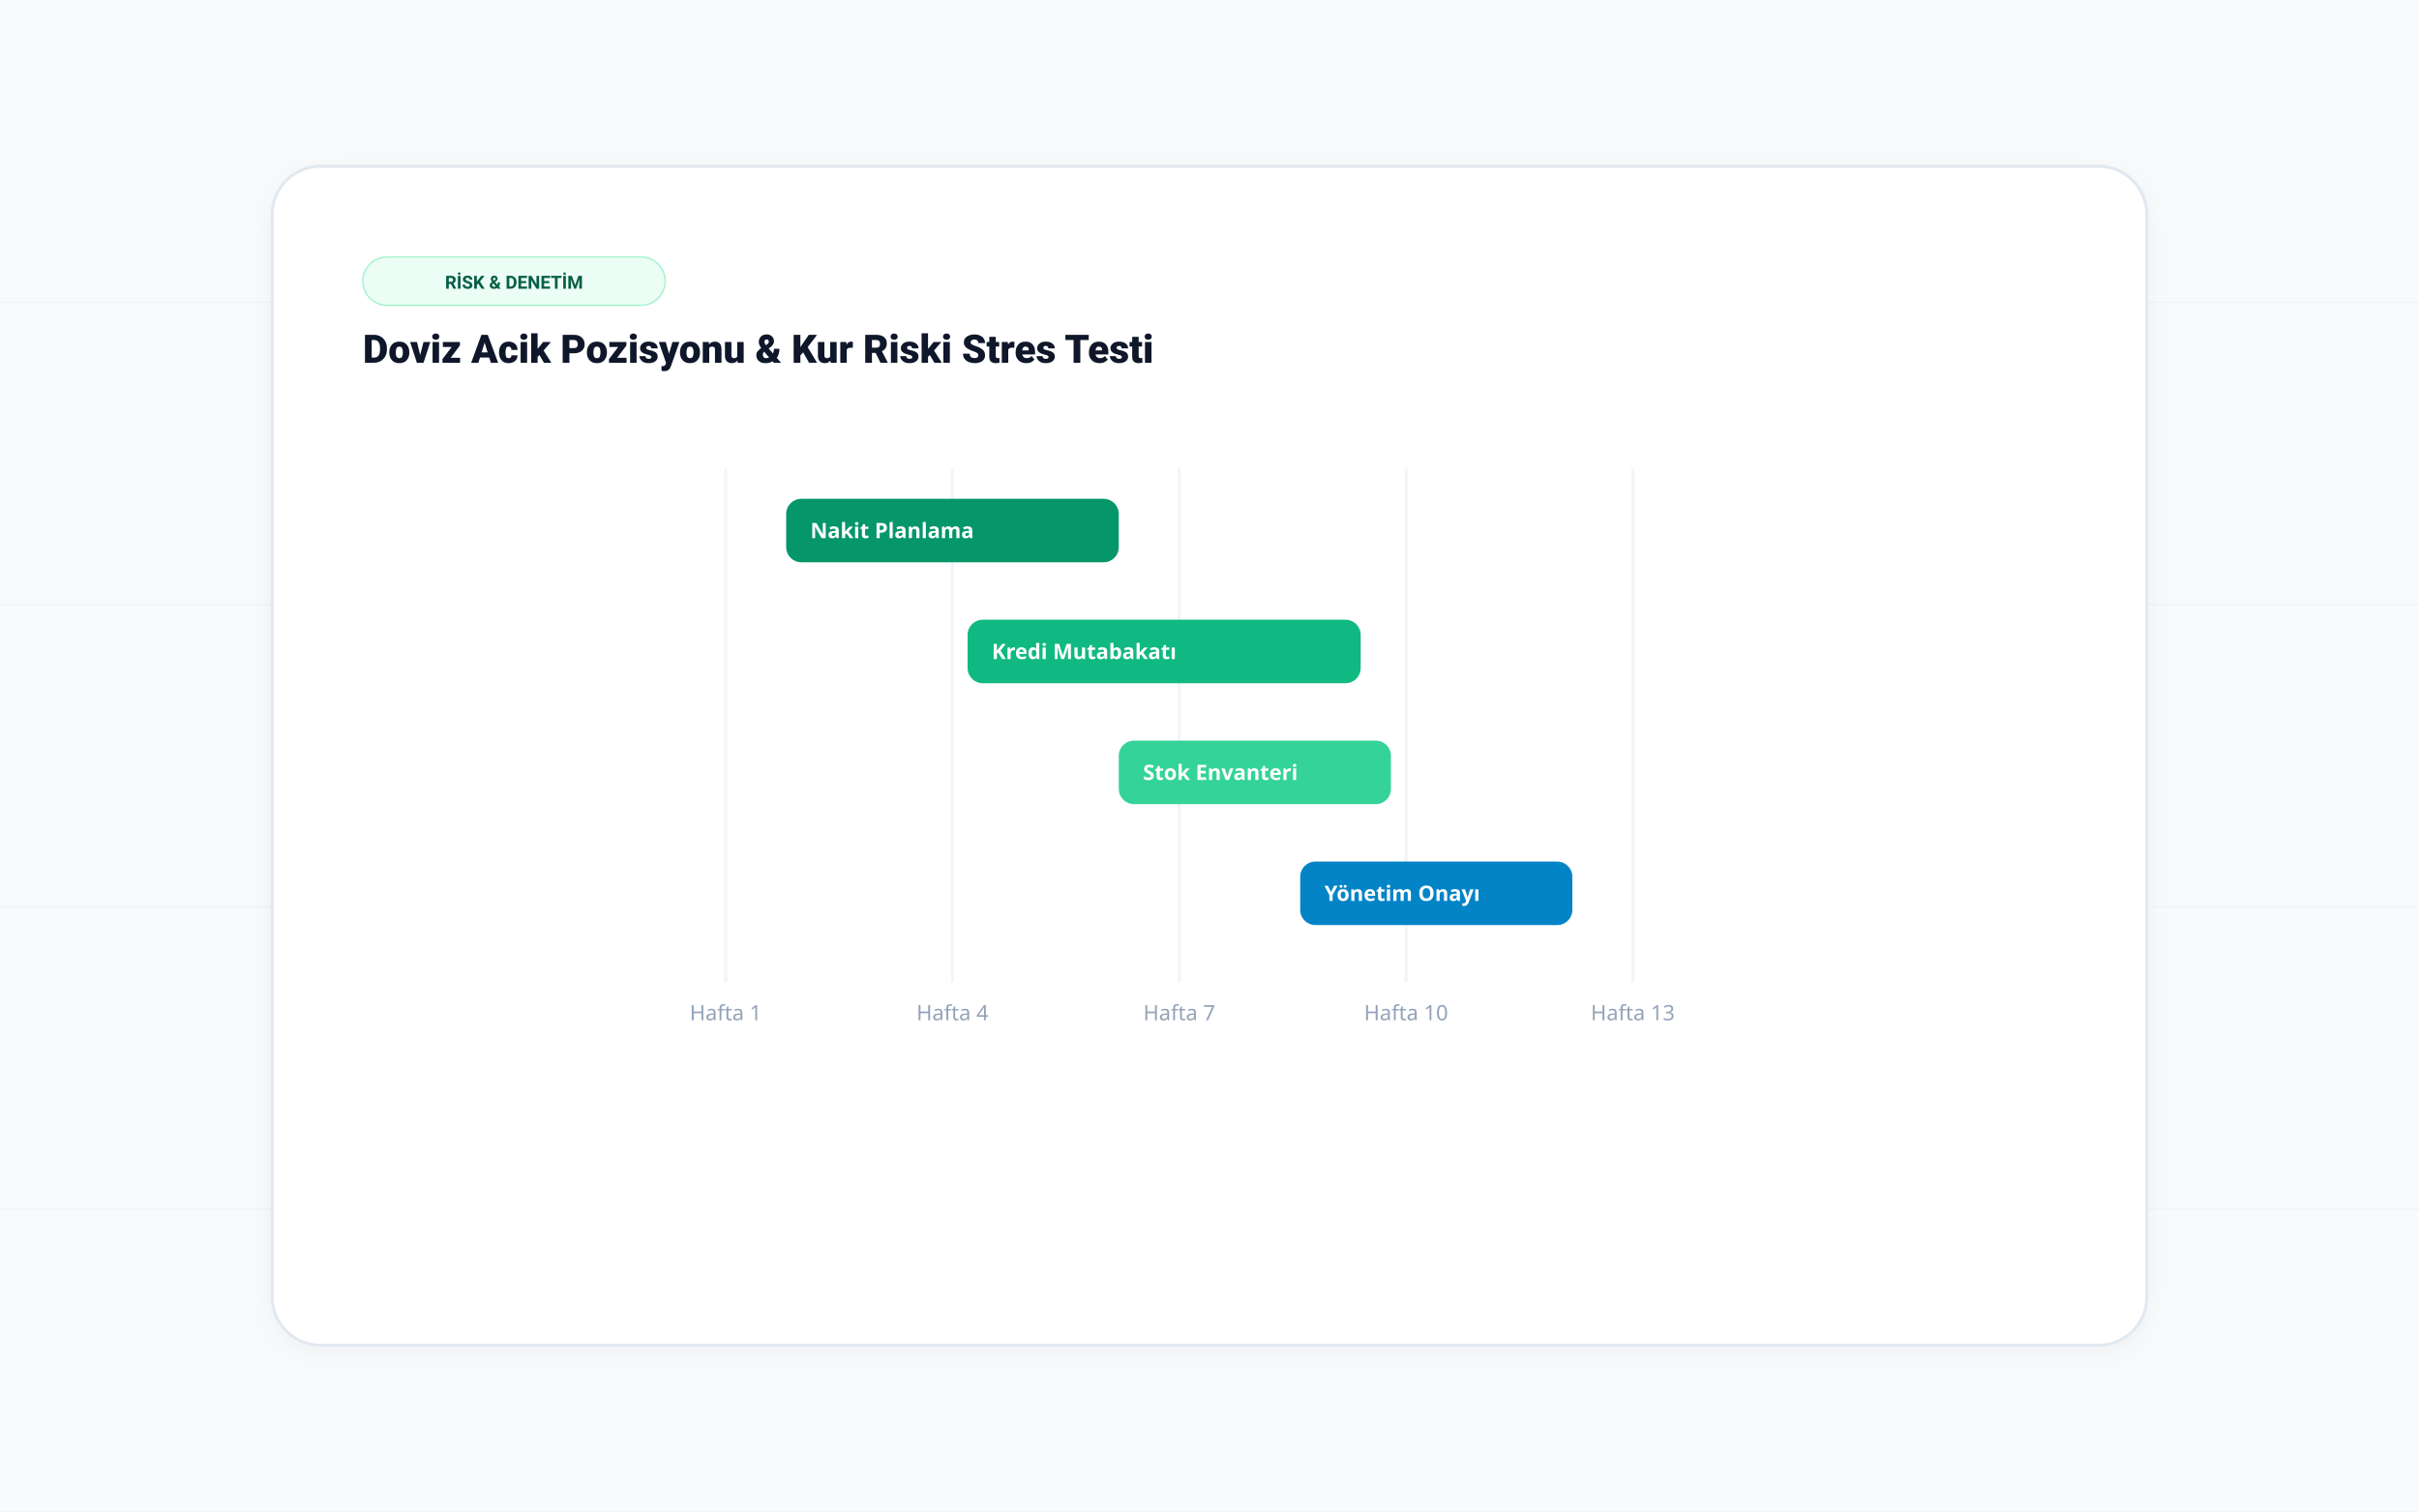
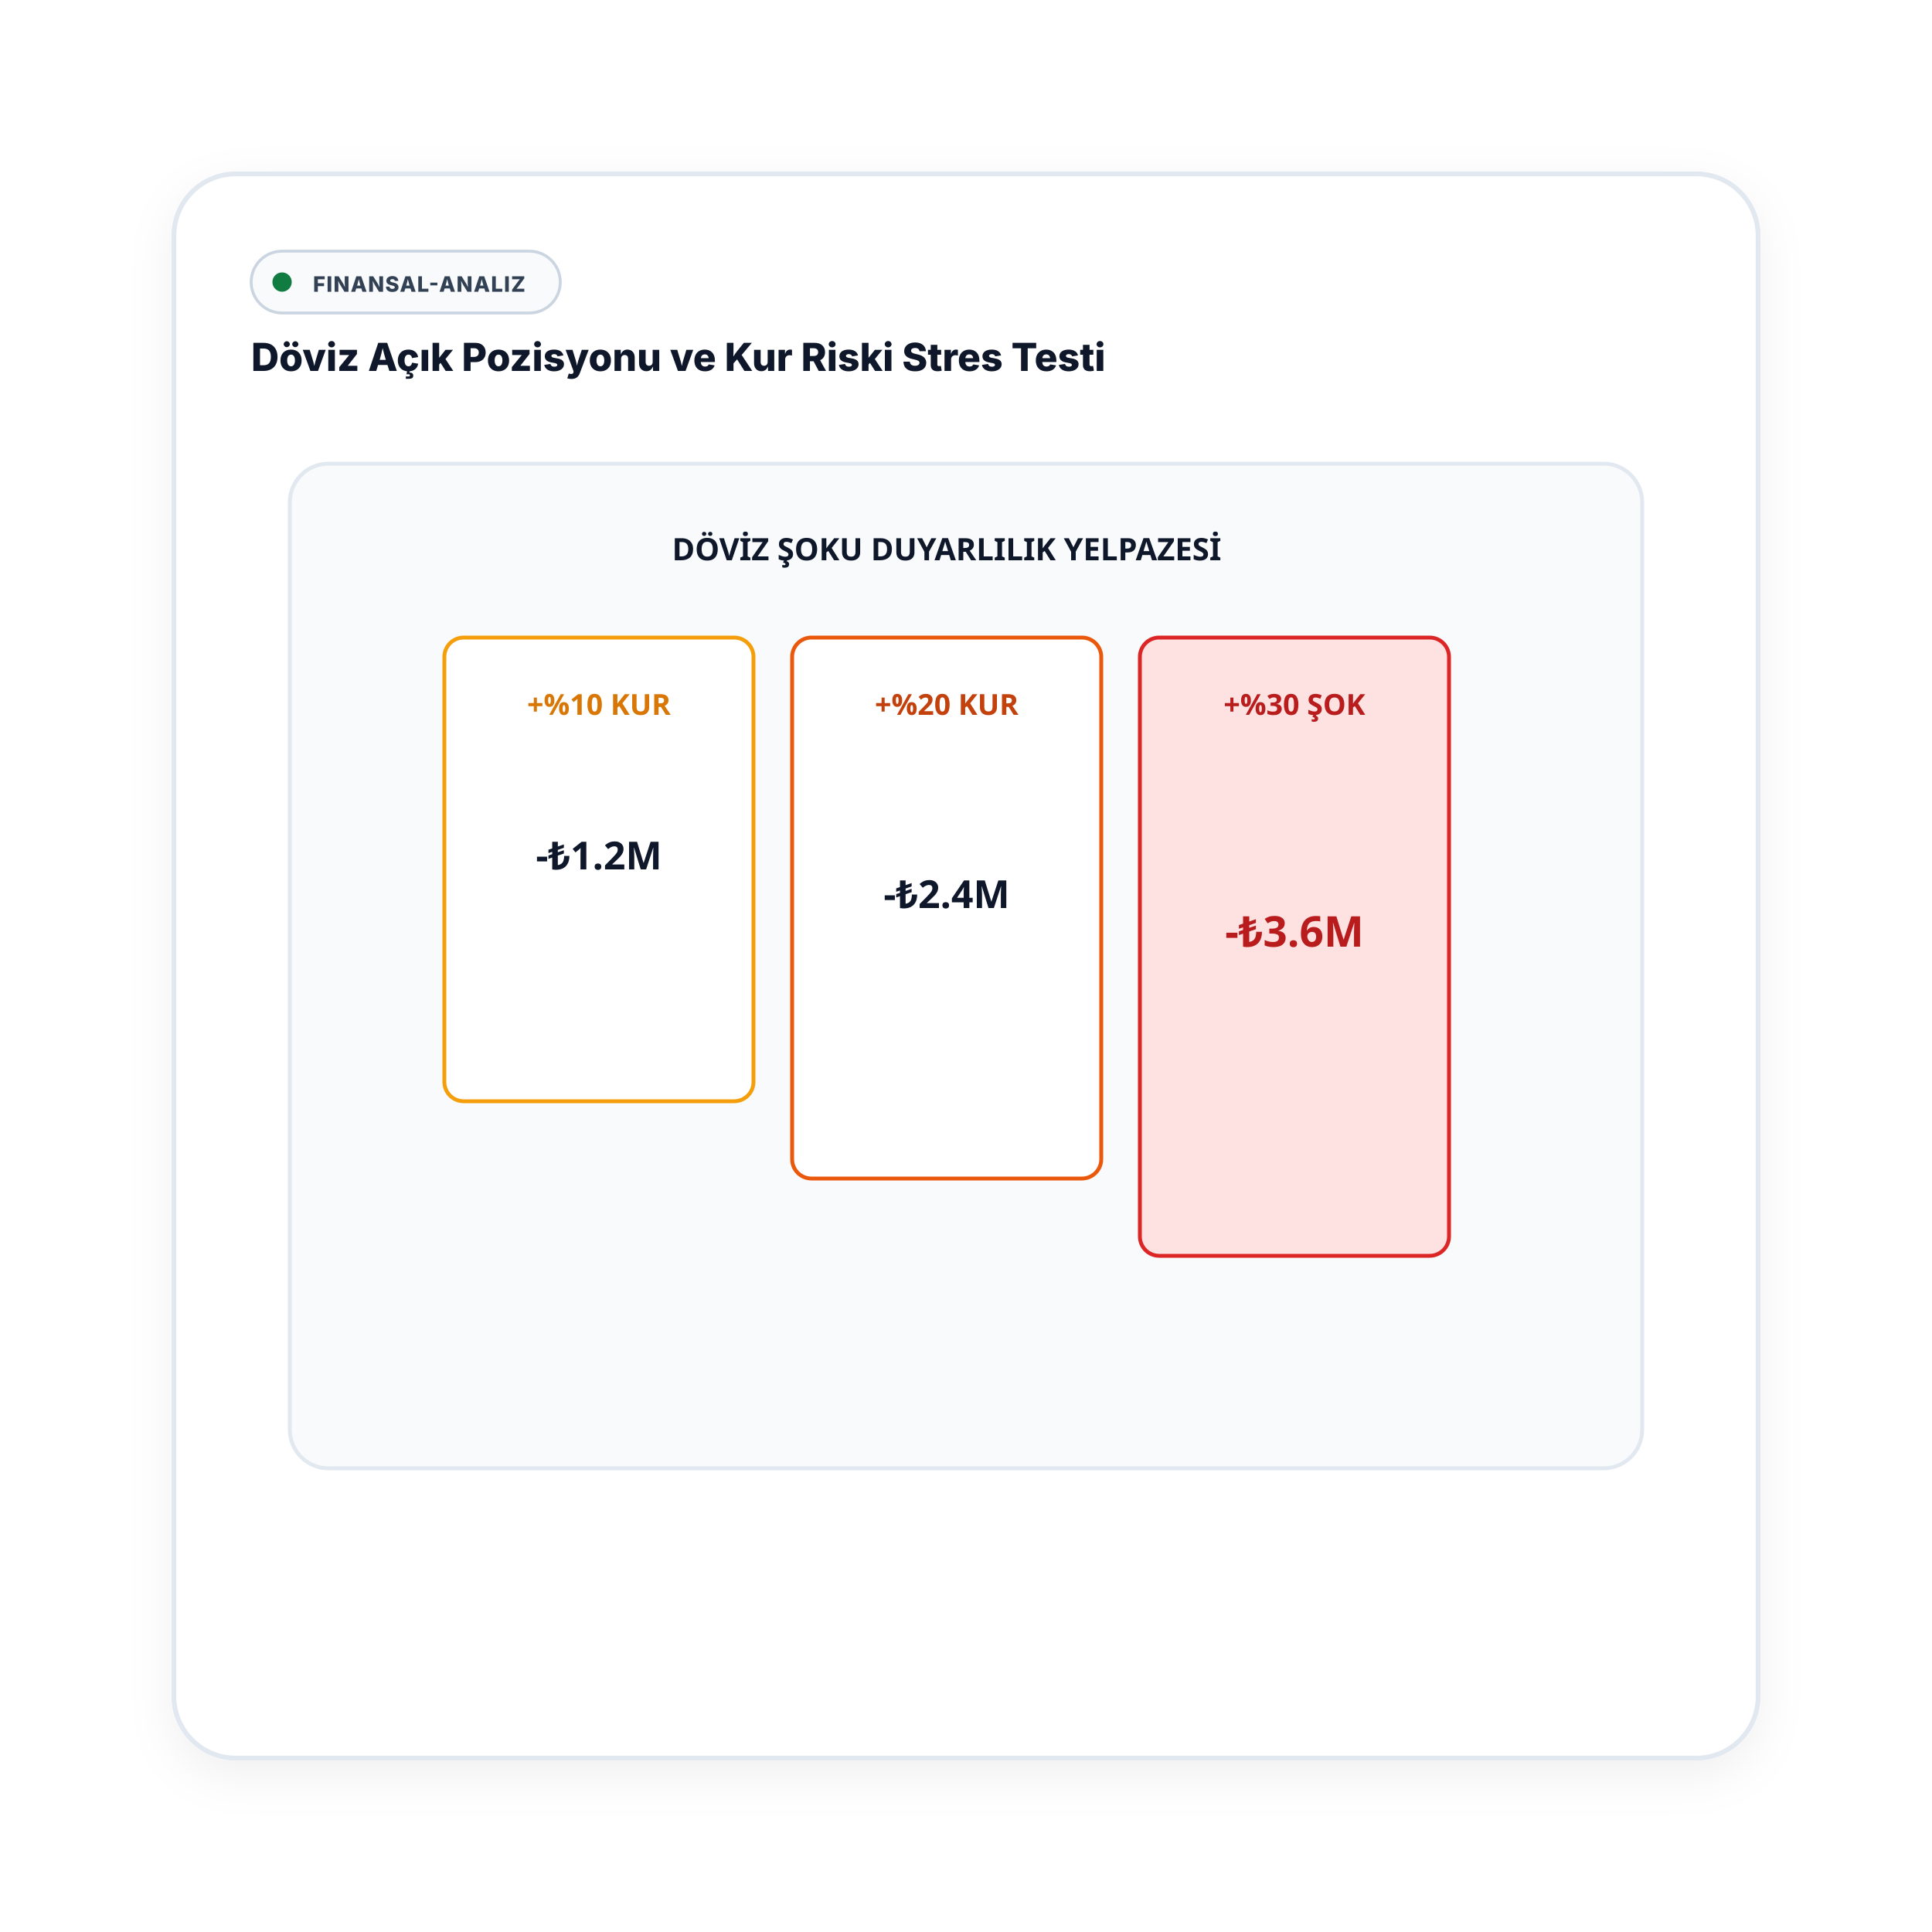
- <svg xmlns="http://www.w3.org/2000/svg" viewBox="0 0 1600 1000" width="1600" height="1000">
+ <svg xmlns="http://www.w3.org/2000/svg" viewBox="0 0 1000 1000" width="100%" height="100%">
  <defs>
-     <filter id="cardShadow" x="-5%" y="-5%" width="110%" height="115%">
-       <feDropShadow dx="0" dy="24" stdDeviation="32" flood-color="#0f172a" flood-opacity="0.06" />
-       <feDropShadow dx="0" dy="4" stdDeviation="8" flood-color="#0f172a" flood-opacity="0.04" />
+     <linearGradient id="gGreen" x1="0%" y1="0%" x2="100%" y2="100%">
+       <stop offset="0%" stop-color="#107c41" />
+       <stop offset="100%" stop-color="#0d5c3a" />
+     </linearGradient>
+     <linearGradient id="gBlue" x1="0%" y1="0%" x2="100%" y2="100%">
+       <stop offset="0%" stop-color="#3b82f6" />
+       <stop offset="100%" stop-color="#1d4ed8" />
+     </linearGradient>
+     <linearGradient id="gAmber" x1="0%" y1="0%" x2="100%" y2="100%">
+       <stop offset="0%" stop-color="#f59e0b" />
+       <stop offset="100%" stop-color="#b45309" />
+     </linearGradient>
+     <linearGradient id="gRed" x1="0%" y1="0%" x2="100%" y2="100%">
+       <stop offset="0%" stop-color="#ef4444" />
+       <stop offset="100%" stop-color="#b91c1c" />
+     </linearGradient>
+     <linearGradient id="gPurple" x1="0%" y1="0%" x2="100%" y2="100%">
+       <stop offset="0%" stop-color="#8b5cf6" />
+       <stop offset="100%" stop-color="#6d28d9" />
+     </linearGradient>
+     <filter id="softCard" x="-10%" y="-10%" width="120%" height="120%">
+       <feDropShadow dx="0" dy="8" stdDeviation="12" flood-color="#0f172a" flood-opacity="0.06" />
    </filter>
  </defs>
-   <rect width="100%" height="100%" fill="#f8fafc" />
-   <g stroke="#e2e8f0" stroke-width="1" opacity="0.4">
-     <line x1="0" y1="200" x2="1600" y2="200" />
-     <line x1="0" y1="400" x2="1600" y2="400" />
-     <line x1="0" y1="600" x2="1600" y2="600" />
-     <line x1="0" y1="800" x2="1600" y2="800" />
+   <rect width="1000" height="1000" fill="#ffffff" />
+   <rect x="90" y="90" width="820" height="820" rx="32" fill="#ffffff" stroke="#e2e8f0" stroke-width="2.5" filter="url(#softCard)" />
+   <g transform="translate(130, 130)">
+     <rect x="0" y="0" width="160" height="32" rx="16" fill="#f8fafc" stroke="#cbd5e1" stroke-width="1.5" />
+     <circle cx="16" cy="16" r="5" fill="#107c41" />
+     <text x="32" y="21" font-family="system-ui, -apple-system, sans-serif" font-size="11" font-weight="800" fill="#334155" letter-spacing="0.5">FINANSAL-ANALIZ</text>
+     <text x="0" y="62" font-family="system-ui, -apple-system, sans-serif" font-size="20" font-weight="800" fill="#0f172a">Döviz Açık Pozisyonu ve Kur Riski Stres Testi</text>
  </g>
-   <rect x="180" y="110" width="1240" height="780" rx="32" fill="#ffffff" stroke="#e2e8f0" stroke-width="2" filter="url(#cardShadow)" />
-   <g transform="translate(240, 170)">
-     <rect x="0" y="0" width="200" height="32" rx="16" fill="#ecfdf5" stroke="#a7f3d0" stroke-width="1" />
-     <text x="100" y="21" fill="#065f46" font-family="-apple-system, BlinkMacSystemFont, 'Segoe UI', Roboto, sans-serif" font-size="12" font-weight="700" text-anchor="middle">RİSK &amp; DENETİM</text>
-     <text x="0" y="70" fill="#0f172a" font-family="-apple-system, BlinkMacSystemFont, 'Segoe UI', Roboto, sans-serif" font-size="26" font-weight="800">Doviz Acik Pozisyonu &amp; Kur Riski Stres Testi</text>
-   </g>
-   <g transform="translate(180, 230)">
-     <g transform="translate(300, 80)">
-       <line x1="0" y1="0" x2="0" y2="340" stroke="#f1f5f9" stroke-width="2" />
-       <text x="0" y="365" fill="#94a3b8" font-family="sans-serif" font-size="14" text-anchor="middle">Hafta 1</text>
-       <line x1="150" y1="0" x2="150" y2="340" stroke="#f1f5f9" stroke-width="2" />
-       <text x="150" y="365" fill="#94a3b8" font-family="sans-serif" font-size="14" text-anchor="middle">Hafta 4</text>
-       <line x1="300" y1="0" x2="300" y2="340" stroke="#f1f5f9" stroke-width="2" />
-       <text x="300" y="365" fill="#94a3b8" font-family="sans-serif" font-size="14" text-anchor="middle">Hafta 7</text>
-       <line x1="450" y1="0" x2="450" y2="340" stroke="#f1f5f9" stroke-width="2" />
-       <text x="450" y="365" fill="#94a3b8" font-family="sans-serif" font-size="14" text-anchor="middle">Hafta 10</text>
-       <line x1="600" y1="0" x2="600" y2="340" stroke="#f1f5f9" stroke-width="2" />
-       <text x="600" y="365" fill="#94a3b8" font-family="sans-serif" font-size="14" text-anchor="middle">Hafta 13</text>
-       <rect x="40" y="20" width="220" height="42" rx="10" fill="#059669" />
-       <text x="56" y="46" fill="#ffffff" font-family="sans-serif" font-size="14" font-weight="800">Nakit Planlama</text>
-       <rect x="160" y="100" width="260" height="42" rx="10" fill="#10b981" />
-       <text x="176" y="126" fill="#ffffff" font-family="sans-serif" font-size="14" font-weight="800">Kredi Mutabakatı</text>
-       <rect x="260" y="180" width="180" height="42" rx="10" fill="#34d399" />
-       <text x="276" y="206" fill="#ffffff" font-family="sans-serif" font-size="14" font-weight="800">Stok Envanteri</text>
-       <rect x="380" y="260" width="180" height="42" rx="10" fill="#0284c7" />
-       <text x="396" y="286" fill="#ffffff" font-family="sans-serif" font-size="14" font-weight="800">Yönetim Onayı</text>
+   <g transform="translate(130, 220)">
+     <rect x="20" y="20" width="700" height="520" rx="20" fill="#f8fafc" stroke="#e2e8f0" stroke-width="2" />
+     <g transform="translate(60, 50)">
+       <text x="300" y="20" font-family="system-ui" font-size="16" font-weight="800" fill="#0f172a" text-anchor="middle">DÖVİZ ŞOKU DUYARLILIK YELPAZESİ</text>
+       <rect x="40" y="60" width="160" height="240" rx="10" fill="#ffffff" stroke="#f59e0b" stroke-width="2" />
+       <text x="120" y="100" font-family="system-ui" font-size="15" font-weight="800" fill="#d97706" text-anchor="middle">+%10 KUR</text>
+       <text x="120" y="180" font-family="system-ui" font-size="20" font-weight="900" fill="#0f172a" text-anchor="middle">-₺1.2M</text>
+       <rect x="220" y="60" width="160" height="280" rx="10" fill="#ffffff" stroke="#ea580c" stroke-width="2" />
+       <text x="300" y="100" font-family="system-ui" font-size="15" font-weight="800" fill="#c2410c" text-anchor="middle">+%20 KUR</text>
+       <text x="300" y="200" font-family="system-ui" font-size="20" font-weight="900" fill="#0f172a" text-anchor="middle">-₺2.4M</text>
+       <rect x="400" y="60" width="160" height="320" rx="10" fill="#fee2e2" stroke="#dc2626" stroke-width="2" />
+       <text x="480" y="100" font-family="system-ui" font-size="15" font-weight="800" fill="#b91c1c" text-anchor="middle">+%30 ŞOK</text>
+       <text x="480" y="220" font-family="system-ui" font-size="22" font-weight="900" fill="#b91c1c" text-anchor="middle">-₺3.6M</text>
    </g>
  </g>
</svg>
